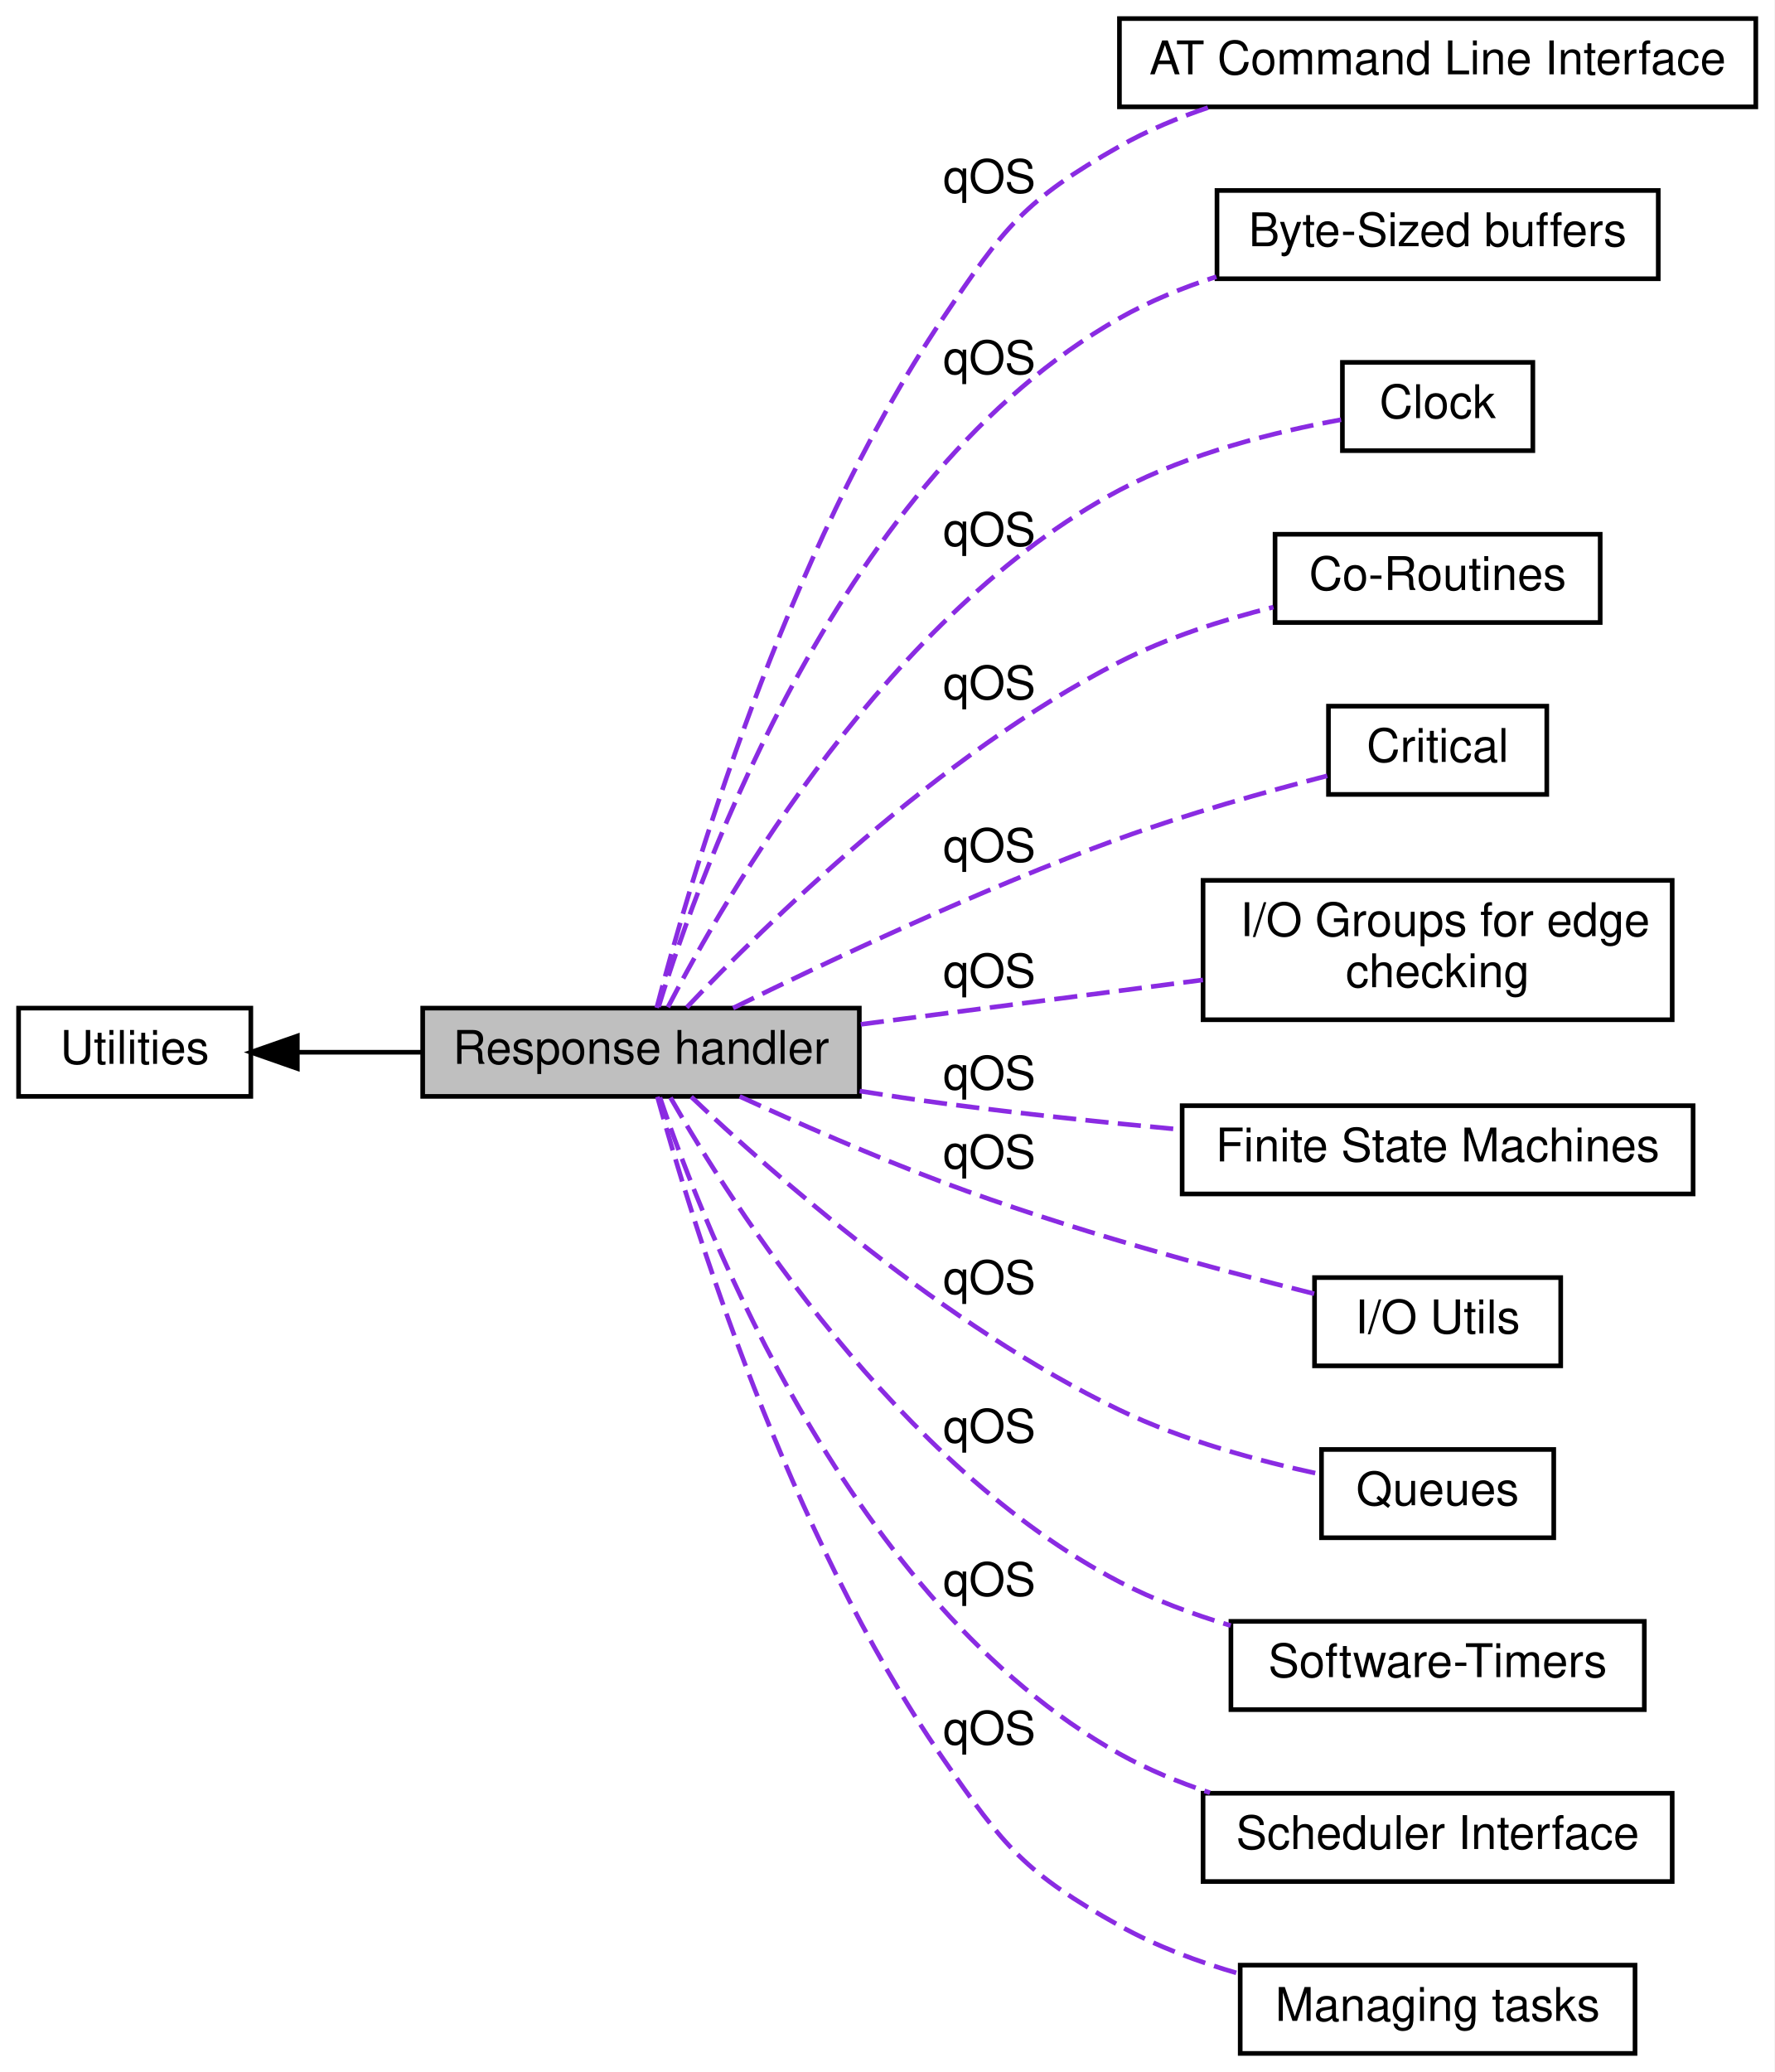
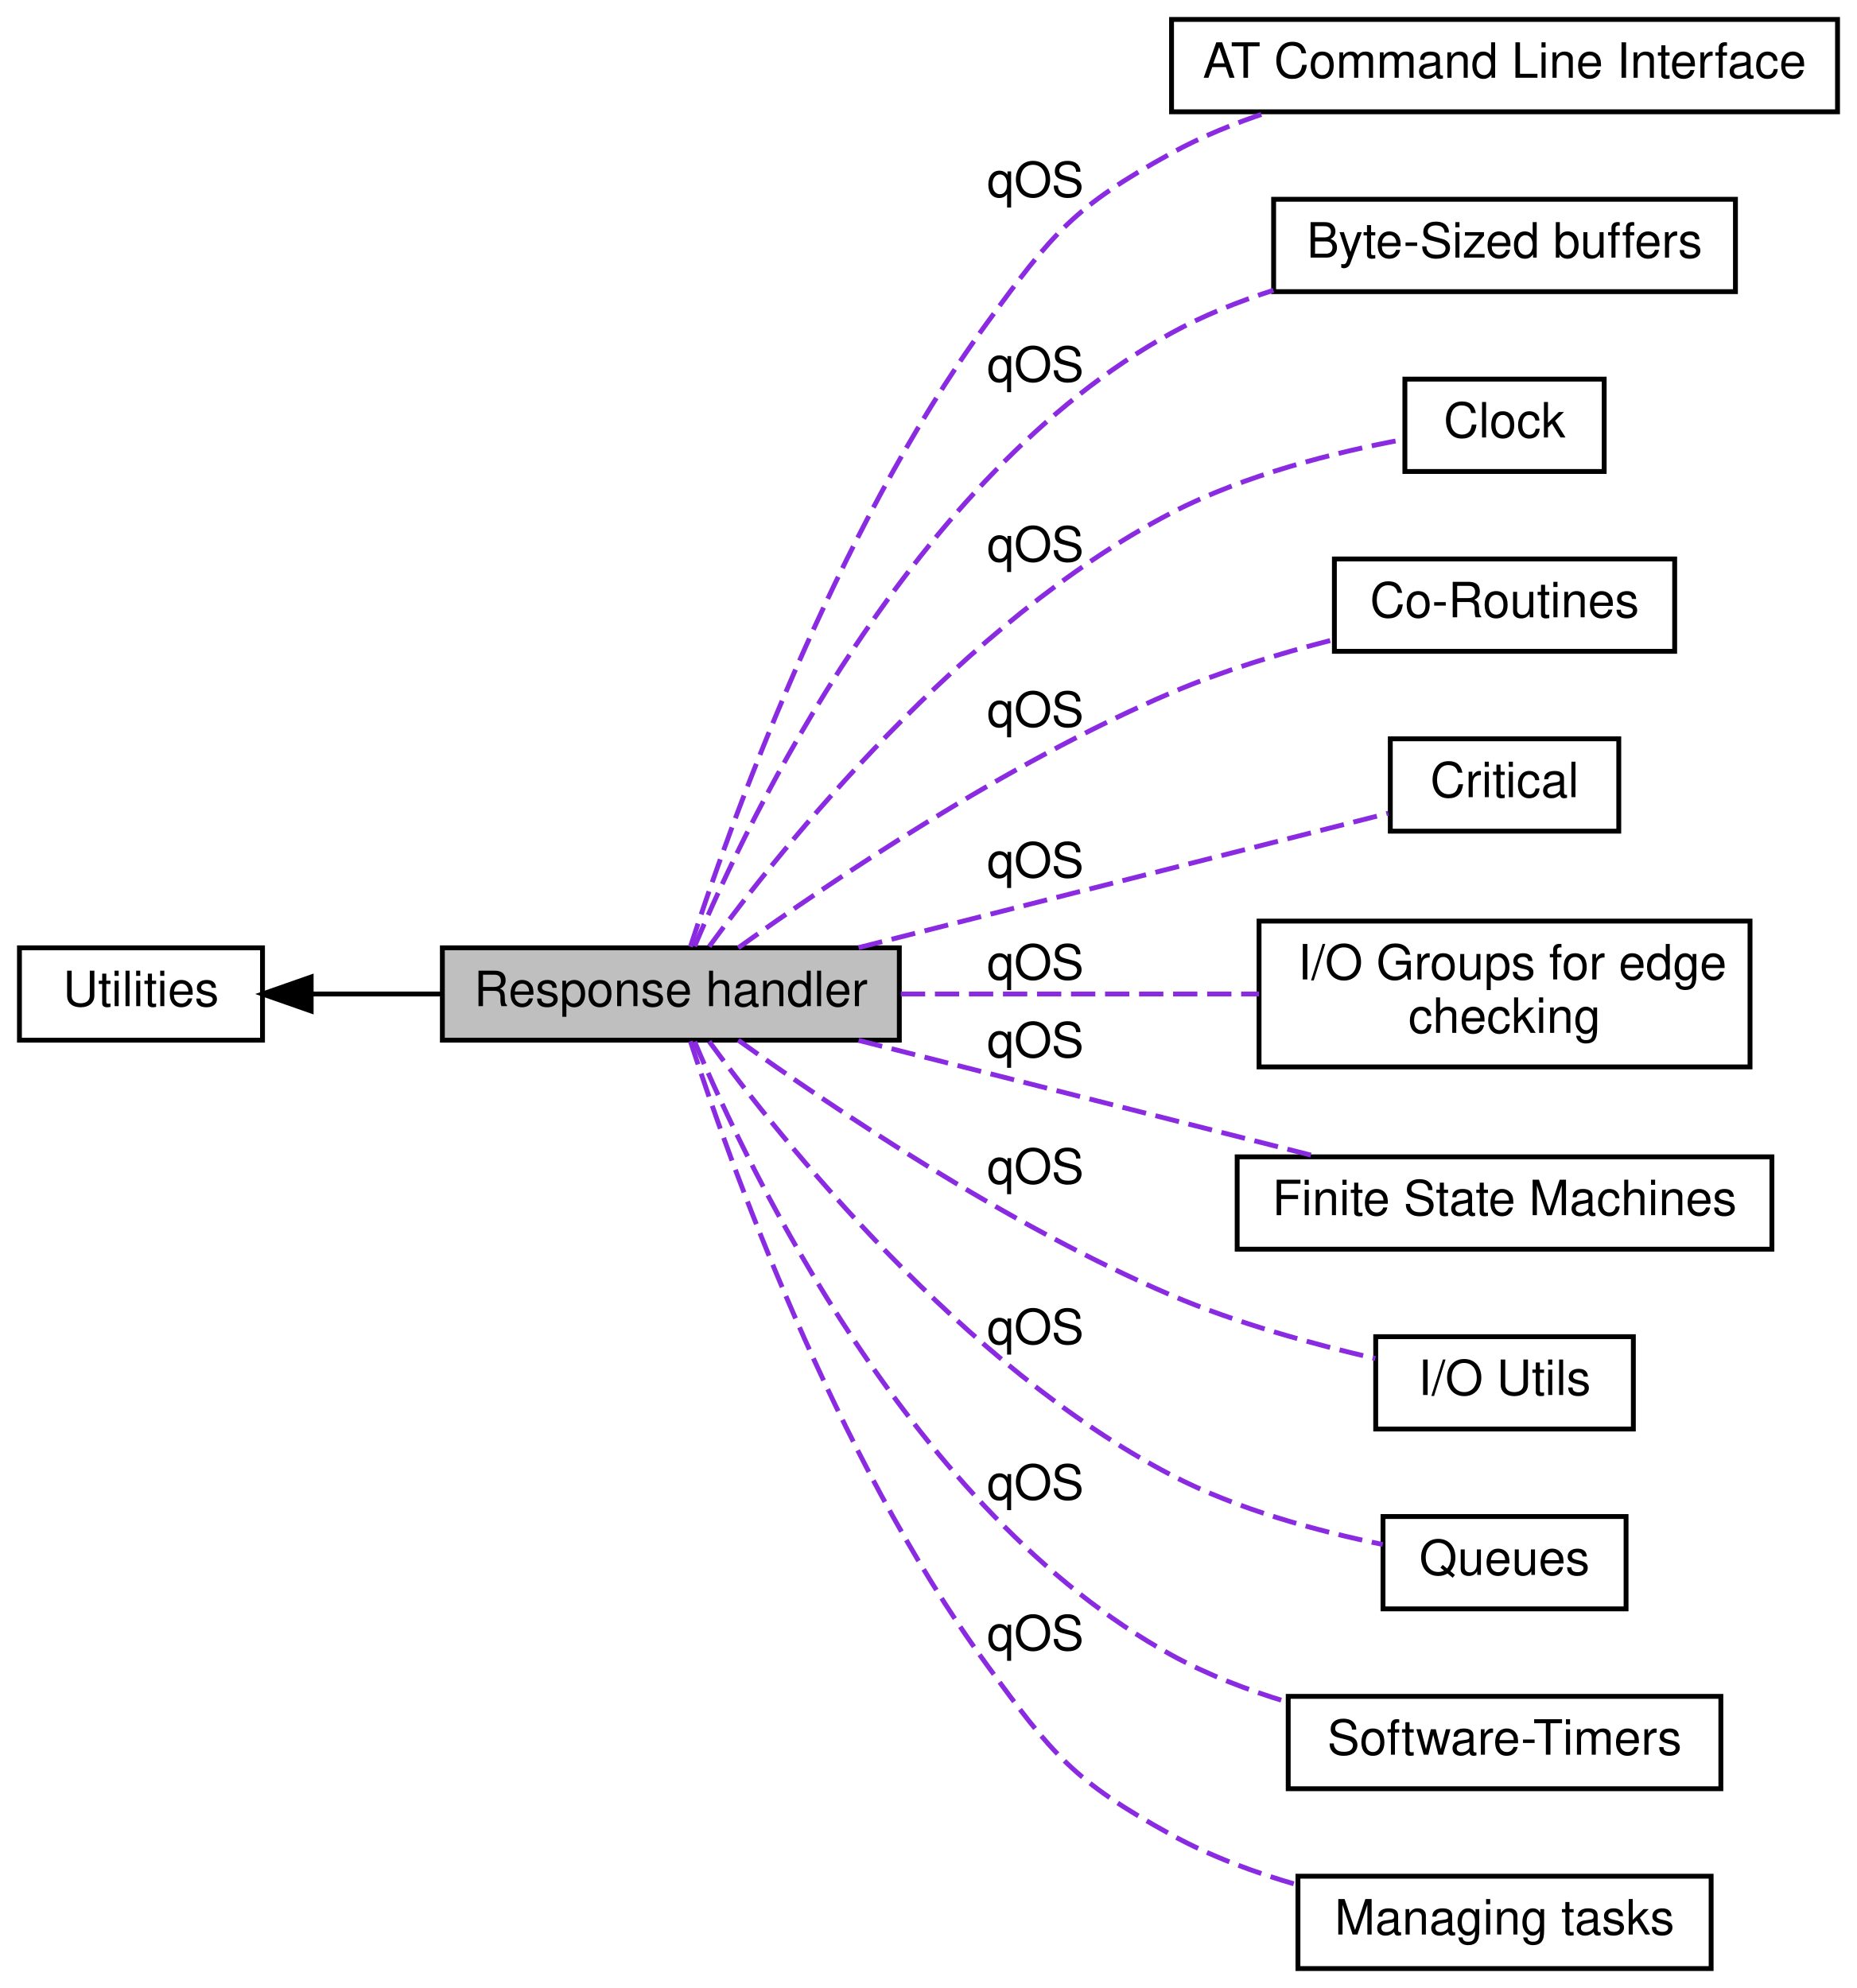
- <svg xmlns="http://www.w3.org/2000/svg" xmlns:xlink="http://www.w3.org/1999/xlink" width="382pt" height="446pt" viewBox="0.00 0.00 382.00 446.00">
-   <g id="graph0" class="graph" transform="scale(1 1) rotate(0) translate(4 442)">
-     <polygon fill="white" stroke="transparent" points="-4,4 -4,-442 378,-442 378,4 -4,4" />
+ <svg xmlns="http://www.w3.org/2000/svg" xmlns:xlink="http://www.w3.org/1999/xlink" width="382pt" height="409pt" viewBox="0.00 0.00 382.00 409.00">
+   <g id="graph0" class="graph" transform="scale(1 1) rotate(0) translate(4 405)">
+     <polygon fill="white" stroke="transparent" points="-4,4 -4,-405 378,-405 378,4 -4,4" />
    <g id="node1" class="node">
      <g id="a_node1">
        <a xlink:href="group__qatcli.html" target="_top" xlink:title="API for the AT Command Line Interface extension.">
-           <polygon fill="white" stroke="black" points="374,-438 237,-438 237,-419 374,-419 374,-438" />
-           <text text-anchor="middle" x="305.5" y="-426" font-family="Helvetica,sans-Serif" font-size="10.00">AT Command Line Interface</text>
+           <polygon fill="white" stroke="black" points="374,-401 237,-401 237,-382 374,-382 374,-401" />
+           <text text-anchor="middle" x="305.5" y="-389" font-family="Helvetica,sans-Serif" font-size="10.00">AT Command Line Interface</text>
        </a>
      </g>
    </g>
    <g id="node2" class="node">
      <g id="a_node2">
        <a xlink:href="group__qbsbuffers.html" target="_top" xlink:title="An interrupt-safe byte-sized ring buffer interface.">
-           <polygon fill="white" stroke="black" points="353,-401 258,-401 258,-382 353,-382 353,-401" />
-           <text text-anchor="middle" x="305.5" y="-389" font-family="Helvetica,sans-Serif" font-size="10.00">Byte-Sized buffers</text>
+           <polygon fill="white" stroke="black" points="353,-364 258,-364 258,-345 353,-345 353,-364" />
+           <text text-anchor="middle" x="305.5" y="-352" font-family="Helvetica,sans-Serif" font-size="10.00">Byte-Sized buffers</text>
        </a>
      </g>
    </g>
    <g id="node3" class="node">
      <g id="a_node3">
        <a xlink:href="group__qclock.html" target="_top" xlink:title="Clock and time manipulation interface used by the entire OS.">
-           <polygon fill="white" stroke="black" points="326,-364 285,-364 285,-345 326,-345 326,-364" />
-           <text text-anchor="middle" x="305.5" y="-352" font-family="Helvetica,sans-Serif" font-size="10.00">Clock</text>
+           <polygon fill="white" stroke="black" points="326,-327 285,-327 285,-308 326,-308 326,-327" />
+           <text text-anchor="middle" x="305.5" y="-315" font-family="Helvetica,sans-Serif" font-size="10.00">Clock</text>
        </a>
      </g>
    </g>
    <g id="node4" class="node">
      <g id="a_node4">
        <a xlink:href="group__qcoroutines.html" target="_top" xlink:title="API interface for the Co-Routines extension.">
-           <polygon fill="white" stroke="black" points="340.5,-327 270.5,-327 270.5,-308 340.5,-308 340.5,-327" />
-           <text text-anchor="middle" x="305.5" y="-315" font-family="Helvetica,sans-Serif" font-size="10.00">Co-Routines</text>
+           <polygon fill="white" stroke="black" points="340.5,-290 270.5,-290 270.5,-271 340.5,-271 340.5,-290" />
+           <text text-anchor="middle" x="305.5" y="-278" font-family="Helvetica,sans-Serif" font-size="10.00">Co-Routines</text>
        </a>
      </g>
    </g>
    <g id="node5" class="node">
      <g id="a_node5">
        <a xlink:href="group__qcritical.html" target="_top" xlink:title="APIs to handle entry/exit actions in Critical sections.">
-           <polygon fill="white" stroke="black" points="329,-290 282,-290 282,-271 329,-271 329,-290" />
-           <text text-anchor="middle" x="305.5" y="-278" font-family="Helvetica,sans-Serif" font-size="10.00">Critical</text>
+           <polygon fill="white" stroke="black" points="329,-253 282,-253 282,-234 329,-234 329,-253" />
+           <text text-anchor="middle" x="305.5" y="-241" font-family="Helvetica,sans-Serif" font-size="10.00">Critical</text>
        </a>
      </g>
    </g>
    <g id="node6" class="node">
      <g id="a_node6">
        <a xlink:href="group__qedgecheck.html" target="_top" xlink:title="An interface to manage and simplify the value(with edge-checking) of incoming digital-signal groups.">
-           <polygon fill="white" stroke="black" points="356,-252.5 255,-252.5 255,-222.5 356,-222.5 356,-252.5" />
-           <text text-anchor="start" x="263" y="-240.5" font-family="Helvetica,sans-Serif" font-size="10.00">I/O Groups for edge</text>
-           <text text-anchor="middle" x="305.5" y="-229.5" font-family="Helvetica,sans-Serif" font-size="10.00"> checking</text>
+           <polygon fill="white" stroke="black" points="356,-215.5 255,-215.5 255,-185.5 356,-185.5 356,-215.5" />
+           <text text-anchor="start" x="263" y="-203.5" font-family="Helvetica,sans-Serif" font-size="10.00">I/O Groups for edge</text>
+           <text text-anchor="middle" x="305.5" y="-192.5" font-family="Helvetica,sans-Serif" font-size="10.00"> checking</text>
        </a>
      </g>
    </g>
    <g id="node7" class="node">
      <g id="a_node7">
        <a xlink:href="group__qfsm.html" target="_top" xlink:title="API interface of the Finite State Machines (FSM) extension.">
-           <polygon fill="white" stroke="black" points="360.5,-204 250.5,-204 250.5,-185 360.5,-185 360.5,-204" />
-           <text text-anchor="middle" x="305.5" y="-192" font-family="Helvetica,sans-Serif" font-size="10.00">Finite State Machines</text>
+           <polygon fill="white" stroke="black" points="360.5,-167 250.5,-167 250.5,-148 360.5,-148 360.5,-167" />
+           <text text-anchor="middle" x="305.5" y="-155" font-family="Helvetica,sans-Serif" font-size="10.00">Finite State Machines</text>
        </a>
      </g>
    </g>
    <g id="node8" class="node">
      <g id="a_node8">
        <a xlink:href="group__qioutils.html" target="_top" xlink:title="API for input/output utilities and safe string interfaces.">
-           <polygon fill="white" stroke="black" points="332,-167 279,-167 279,-148 332,-148 332,-167" />
-           <text text-anchor="middle" x="305.5" y="-155" font-family="Helvetica,sans-Serif" font-size="10.00">I/O Utils</text>
+           <polygon fill="white" stroke="black" points="332,-130 279,-130 279,-111 332,-111 332,-130" />
+           <text text-anchor="middle" x="305.5" y="-118" font-family="Helvetica,sans-Serif" font-size="10.00">I/O Utils</text>
        </a>
      </g>
    </g>
    <g id="node9" class="node">
      <g id="a_node9">
        <a xlink:href="group__qqueues.html" target="_top" xlink:title="API interface to create and handle Queues.">
-           <polygon fill="white" stroke="black" points="330.5,-130 280.5,-130 280.5,-111 330.5,-111 330.5,-130" />
-           <text text-anchor="middle" x="305.5" y="-118" font-family="Helvetica,sans-Serif" font-size="10.00">Queues</text>
+           <polygon fill="white" stroke="black" points="330.5,-93 280.5,-93 280.5,-74 330.5,-74 330.5,-93" />
+           <text text-anchor="middle" x="305.5" y="-81" font-family="Helvetica,sans-Serif" font-size="10.00">Queues</text>
        </a>
      </g>
    </g>
    <g id="node10" class="node">
      <g id="a_node10">
        <a xlink:title="API to simplify the handling of requested responses from terminal interfaces.">
-           <polygon fill="#bfbfbf" stroke="black" points="181,-225 87,-225 87,-206 181,-206 181,-225" />
-           <text text-anchor="middle" x="134" y="-213" font-family="Helvetica,sans-Serif" font-size="10.00">Response handler</text>
+           <polygon fill="#bfbfbf" stroke="black" points="181,-210 87,-210 87,-191 181,-191 181,-210" />
+           <text text-anchor="middle" x="134" y="-198" font-family="Helvetica,sans-Serif" font-size="10.00">Response handler</text>
        </a>
      </g>
    </g>
    <g id="edge3" class="edge">
-       <path fill="none" stroke="blueviolet" stroke-dasharray="5,2" d="M137.38,-225.06C144.07,-250.73 164.82,-322.66 199,-373.5 212.15,-393.06 216.5,-398.86 237,-410.5 243.01,-413.91 249.69,-416.7 256.45,-418.97" />
-       <text text-anchor="middle" x="209" y="-400.5" font-family="Helvetica,sans-Serif" font-size="10.00">qOS</text>
+       <path fill="none" stroke="blueviolet" stroke-dasharray="5,2" d="M138.03,-210.23C145.67,-233.79 167.4,-295.19 199,-338.5 212.53,-357.05 216.88,-362.44 237,-373.5 243.16,-376.89 250,-379.66 256.89,-381.93" />
+       <text text-anchor="middle" x="209" y="-364.5" font-family="Helvetica,sans-Serif" font-size="10.00">qOS</text>
    </g>
    <g id="edge2" class="edge">
-       <path fill="none" stroke="blueviolet" stroke-dasharray="5,2" d="M137.79,-225.28C146.65,-254.21 177.09,-339.49 237,-373.5 243.43,-377.15 250.63,-380.09 257.87,-382.44" />
-       <text text-anchor="middle" x="209" y="-361.5" font-family="Helvetica,sans-Serif" font-size="10.00">qOS</text>
+       <path fill="none" stroke="blueviolet" stroke-dasharray="5,2" d="M138.9,-210.31C149.81,-236.32 183.46,-307.08 237,-336.5 243.48,-340.06 250.71,-342.95 257.96,-345.28" />
+       <text text-anchor="middle" x="209" y="-326.5" font-family="Helvetica,sans-Serif" font-size="10.00">qOS</text>
    </g>
    <g id="edge4" class="edge">
-       <path fill="none" stroke="blueviolet" stroke-dasharray="5,2" d="M139.79,-225.2C152.12,-248.99 187.49,-310.23 237,-336.5 252,-344.46 270.78,-349.1 284.72,-351.66" />
-       <text text-anchor="middle" x="209" y="-324.5" font-family="Helvetica,sans-Serif" font-size="10.00">qOS</text>
+       <path fill="none" stroke="blueviolet" stroke-dasharray="5,2" d="M141.89,-210.27C156.72,-230.52 193.88,-277.04 237,-299.5 252.06,-307.34 270.83,-311.99 284.76,-314.59" />
+       <text text-anchor="middle" x="209" y="-289.5" font-family="Helvetica,sans-Serif" font-size="10.00">qOS</text>
    </g>
    <g id="edge5" class="edge">
-       <path fill="none" stroke="blueviolet" stroke-dasharray="5,2" d="M143.84,-225.14C160.41,-242.62 197.98,-279.56 237,-299.5 247.26,-304.74 259.2,-308.57 270.16,-311.32" />
-       <text text-anchor="middle" x="209" y="-291.5" font-family="Helvetica,sans-Serif" font-size="10.00">qOS</text>
+       <path fill="none" stroke="blueviolet" stroke-dasharray="5,2" d="M147.87,-210C166.61,-223.43 202.88,-247.94 237,-262.5 247.49,-266.98 259.37,-270.59 270.22,-273.37" />
+       <text text-anchor="middle" x="209" y="-255.5" font-family="Helvetica,sans-Serif" font-size="10.00">qOS</text>
    </g>
    <g id="edge6" class="edge">
-       <path fill="none" stroke="blueviolet" stroke-dasharray="5,2" d="M153.82,-225.01C174.03,-234.98 207.25,-250.67 237,-261.5 251.64,-266.83 268.52,-271.58 281.73,-275" />
-       <text text-anchor="middle" x="209" y="-256.5" font-family="Helvetica,sans-Serif" font-size="10.00">qOS</text>
+       <path fill="none" stroke="blueviolet" stroke-dasharray="5,2" d="M172.62,-210.04C205.97,-218.51 253.61,-230.59 281.57,-237.68" />
+       <text text-anchor="middle" x="209" y="-224.5" font-family="Helvetica,sans-Serif" font-size="10.00">qOS</text>
    </g>
    <g id="edge7" class="edge">
-       <path fill="none" stroke="blueviolet" stroke-dasharray="5,2" d="M181.32,-221.51C204.16,-224.48 231.72,-228.05 254.98,-231.07" />
-       <text text-anchor="middle" x="209" y="-229.5" font-family="Helvetica,sans-Serif" font-size="10.00">qOS</text>
+       <path fill="none" stroke="blueviolet" stroke-dasharray="5,2" d="M181.32,-200.5C204.16,-200.5 231.72,-200.5 254.98,-200.5" />
+       <text text-anchor="middle" x="209" y="-203.5" font-family="Helvetica,sans-Serif" font-size="10.00">qOS</text>
    </g>
    <g id="edge8" class="edge">
-       <path fill="none" stroke="blueviolet" stroke-dasharray="5,2" d="M181.08,-207.15C187.1,-206.19 193.19,-205.27 199,-204.5 215.69,-202.28 233.92,-200.37 250.47,-198.83" />
-       <text text-anchor="middle" x="209" y="-207.5" font-family="Helvetica,sans-Serif" font-size="10.00">qOS</text>
+       <path fill="none" stroke="blueviolet" stroke-dasharray="5,2" d="M172.62,-190.96C200.71,-183.83 238.92,-174.14 266.99,-167.02" />
+       <text text-anchor="middle" x="209" y="-187.5" font-family="Helvetica,sans-Serif" font-size="10.00">qOS</text>
    </g>
-     <g id="edge13" class="edge">
-       <path fill="none" stroke="blueviolet" stroke-dasharray="5,2" d="M155.24,-205.99C167.72,-200.29 184.13,-193.08 199,-187.5 225.74,-177.46 257.37,-168.89 278.97,-163.51" />
-       <text text-anchor="middle" x="209" y="-190.5" font-family="Helvetica,sans-Serif" font-size="10.00">qOS</text>
+     <g id="edge12" class="edge">
+       <path fill="none" stroke="blueviolet" stroke-dasharray="5,2" d="M147.87,-191C166.61,-177.57 202.88,-153.06 237,-138.5 250.39,-132.79 266.05,-128.47 278.92,-125.51" />
+       <text text-anchor="middle" x="209" y="-161.5" font-family="Helvetica,sans-Serif" font-size="10.00">qOS</text>
    </g>
-     <g id="edge10" class="edge">
-       <path fill="none" stroke="blueviolet" stroke-dasharray="5,2" d="M144.81,-205.91C162.02,-189.62 199.4,-156.56 237,-138.5 250.67,-131.94 267.08,-127.49 280.3,-124.66" />
-       <text text-anchor="middle" x="209" y="-163.5" font-family="Helvetica,sans-Serif" font-size="10.00">qOS</text>
+     <g id="edge9" class="edge">
+       <path fill="none" stroke="blueviolet" stroke-dasharray="5,2" d="M141.89,-190.73C156.72,-170.48 193.88,-123.96 237,-101.5 250.55,-94.44 267.12,-89.97 280.44,-87.25" />
+       <text text-anchor="middle" x="209" y="-128.5" font-family="Helvetica,sans-Serif" font-size="10.00">qOS</text>
    </g>
    <g id="node11" class="node">
      <g id="a_node11">
        <a xlink:href="group__qstimers.html" target="_top" xlink:title="API interface for the STimers extension.">
-           <polygon fill="white" stroke="black" points="350,-93 261,-93 261,-74 350,-74 350,-93" />
-           <text text-anchor="middle" x="305.5" y="-81" font-family="Helvetica,sans-Serif" font-size="10.00">Software-Timers</text>
+           <polygon fill="white" stroke="black" points="350,-56 261,-56 261,-37 350,-37 350,-56" />
+           <text text-anchor="middle" x="305.5" y="-44" font-family="Helvetica,sans-Serif" font-size="10.00">Software-Timers</text>
        </a>
      </g>
    </g>
-     <g id="edge12" class="edge">
-       <path fill="none" stroke="blueviolet" stroke-dasharray="5,2" d="M140.35,-205.73C153.42,-182.93 189.42,-126.28 237,-101.5 244.42,-97.63 252.75,-94.54 260.95,-92.09" />
-       <text text-anchor="middle" x="209" y="-131.5" font-family="Helvetica,sans-Serif" font-size="10.00">qOS</text>
+     <g id="edge11" class="edge">
+       <path fill="none" stroke="blueviolet" stroke-dasharray="5,2" d="M138.9,-190.69C149.81,-164.68 183.46,-93.92 237,-64.5 244.33,-60.47 252.62,-57.3 260.81,-54.83" />
+       <text text-anchor="middle" x="209" y="-96.5" font-family="Helvetica,sans-Serif" font-size="10.00">qOS</text>
    </g>
    <g id="node12" class="node">
      <g id="a_node12">
-         <a xlink:href="group__qtaskcreation.html" target="_top" xlink:title="Kernel API interface to create/remove tasks and perform special OS operations.">
-           <polygon fill="white" stroke="black" points="356,-56 255,-56 255,-37 356,-37 356,-56" />
-           <text text-anchor="middle" x="305.5" y="-44" font-family="Helvetica,sans-Serif" font-size="10.00">Scheduler Interface</text>
-         </a>
-       </g>
-     </g>
-     <g id="edge9" class="edge">
-       <path fill="none" stroke="blueviolet" stroke-dasharray="5,2" d="M138.08,-205.76C147.52,-177.75 179,-96.9 237,-64.5 243.04,-61.13 249.73,-58.37 256.49,-56.11" />
-       <text text-anchor="middle" x="209" y="-98.5" font-family="Helvetica,sans-Serif" font-size="10.00">qOS</text>
-     </g>
-     <g id="node13" class="node">
-       <g id="a_node13">
        <a xlink:href="group__qtaskmanip.html" target="_top" xlink:title="API interface to manage tasks.">
          <polygon fill="white" stroke="black" points="348,-19 263,-19 263,0 348,0 348,-19" />
          <text text-anchor="middle" x="305.5" y="-7" font-family="Helvetica,sans-Serif" font-size="10.00">Managing tasks</text>
        </a>
      </g>
    </g>
-     <g id="edge11" class="edge">
-       <path fill="none" stroke="blueviolet" stroke-dasharray="5,2" d="M137.53,-205.92C144.45,-180.87 165.43,-112 199,-63.5 212.24,-44.37 216.69,-38.85 237,-27.5 244.94,-23.06 254.02,-19.68 262.89,-17.12" />
-       <text text-anchor="middle" x="209" y="-66.5" font-family="Helvetica,sans-Serif" font-size="10.00">qOS</text>
+     <g id="edge10" class="edge">
+       <path fill="none" stroke="blueviolet" stroke-dasharray="5,2" d="M138.03,-190.77C145.67,-167.21 167.4,-105.81 199,-62.5 212.53,-43.95 216.88,-38.56 237,-27.5 244.97,-23.12 254.07,-19.76 262.94,-17.2" />
+       <text text-anchor="middle" x="209" y="-65.5" font-family="Helvetica,sans-Serif" font-size="10.00">qOS</text>
    </g>
-     <g id="node14" class="node">
-       <g id="a_node14">
+     <g id="node13" class="node">
+       <g id="a_node13">
        <a xlink:href="group__qutility.html" target="_top" xlink:title=" ">
-           <polygon fill="white" stroke="black" points="50,-225 0,-225 0,-206 50,-206 50,-225" />
-           <text text-anchor="middle" x="25" y="-213" font-family="Helvetica,sans-Serif" font-size="10.00">Utilities</text>
+           <polygon fill="white" stroke="black" points="50,-210 0,-210 0,-191 50,-191 50,-210" />
+           <text text-anchor="middle" x="25" y="-198" font-family="Helvetica,sans-Serif" font-size="10.00">Utilities</text>
        </a>
      </g>
    </g>
    <g id="edge1" class="edge">
-       <path fill="none" stroke="black" d="M60.22,-215.5C68.64,-215.5 77.81,-215.5 86.7,-215.5" />
-       <polygon fill="black" stroke="black" points="60.01,-212 50.01,-215.5 60.01,-219 60.01,-212" />
+       <path fill="none" stroke="black" d="M60.22,-200.5C68.64,-200.5 77.81,-200.5 86.7,-200.5" />
+       <polygon fill="black" stroke="black" points="60.01,-197 50.01,-200.5 60.01,-204 60.01,-197" />
    </g>
  </g>
</svg>
